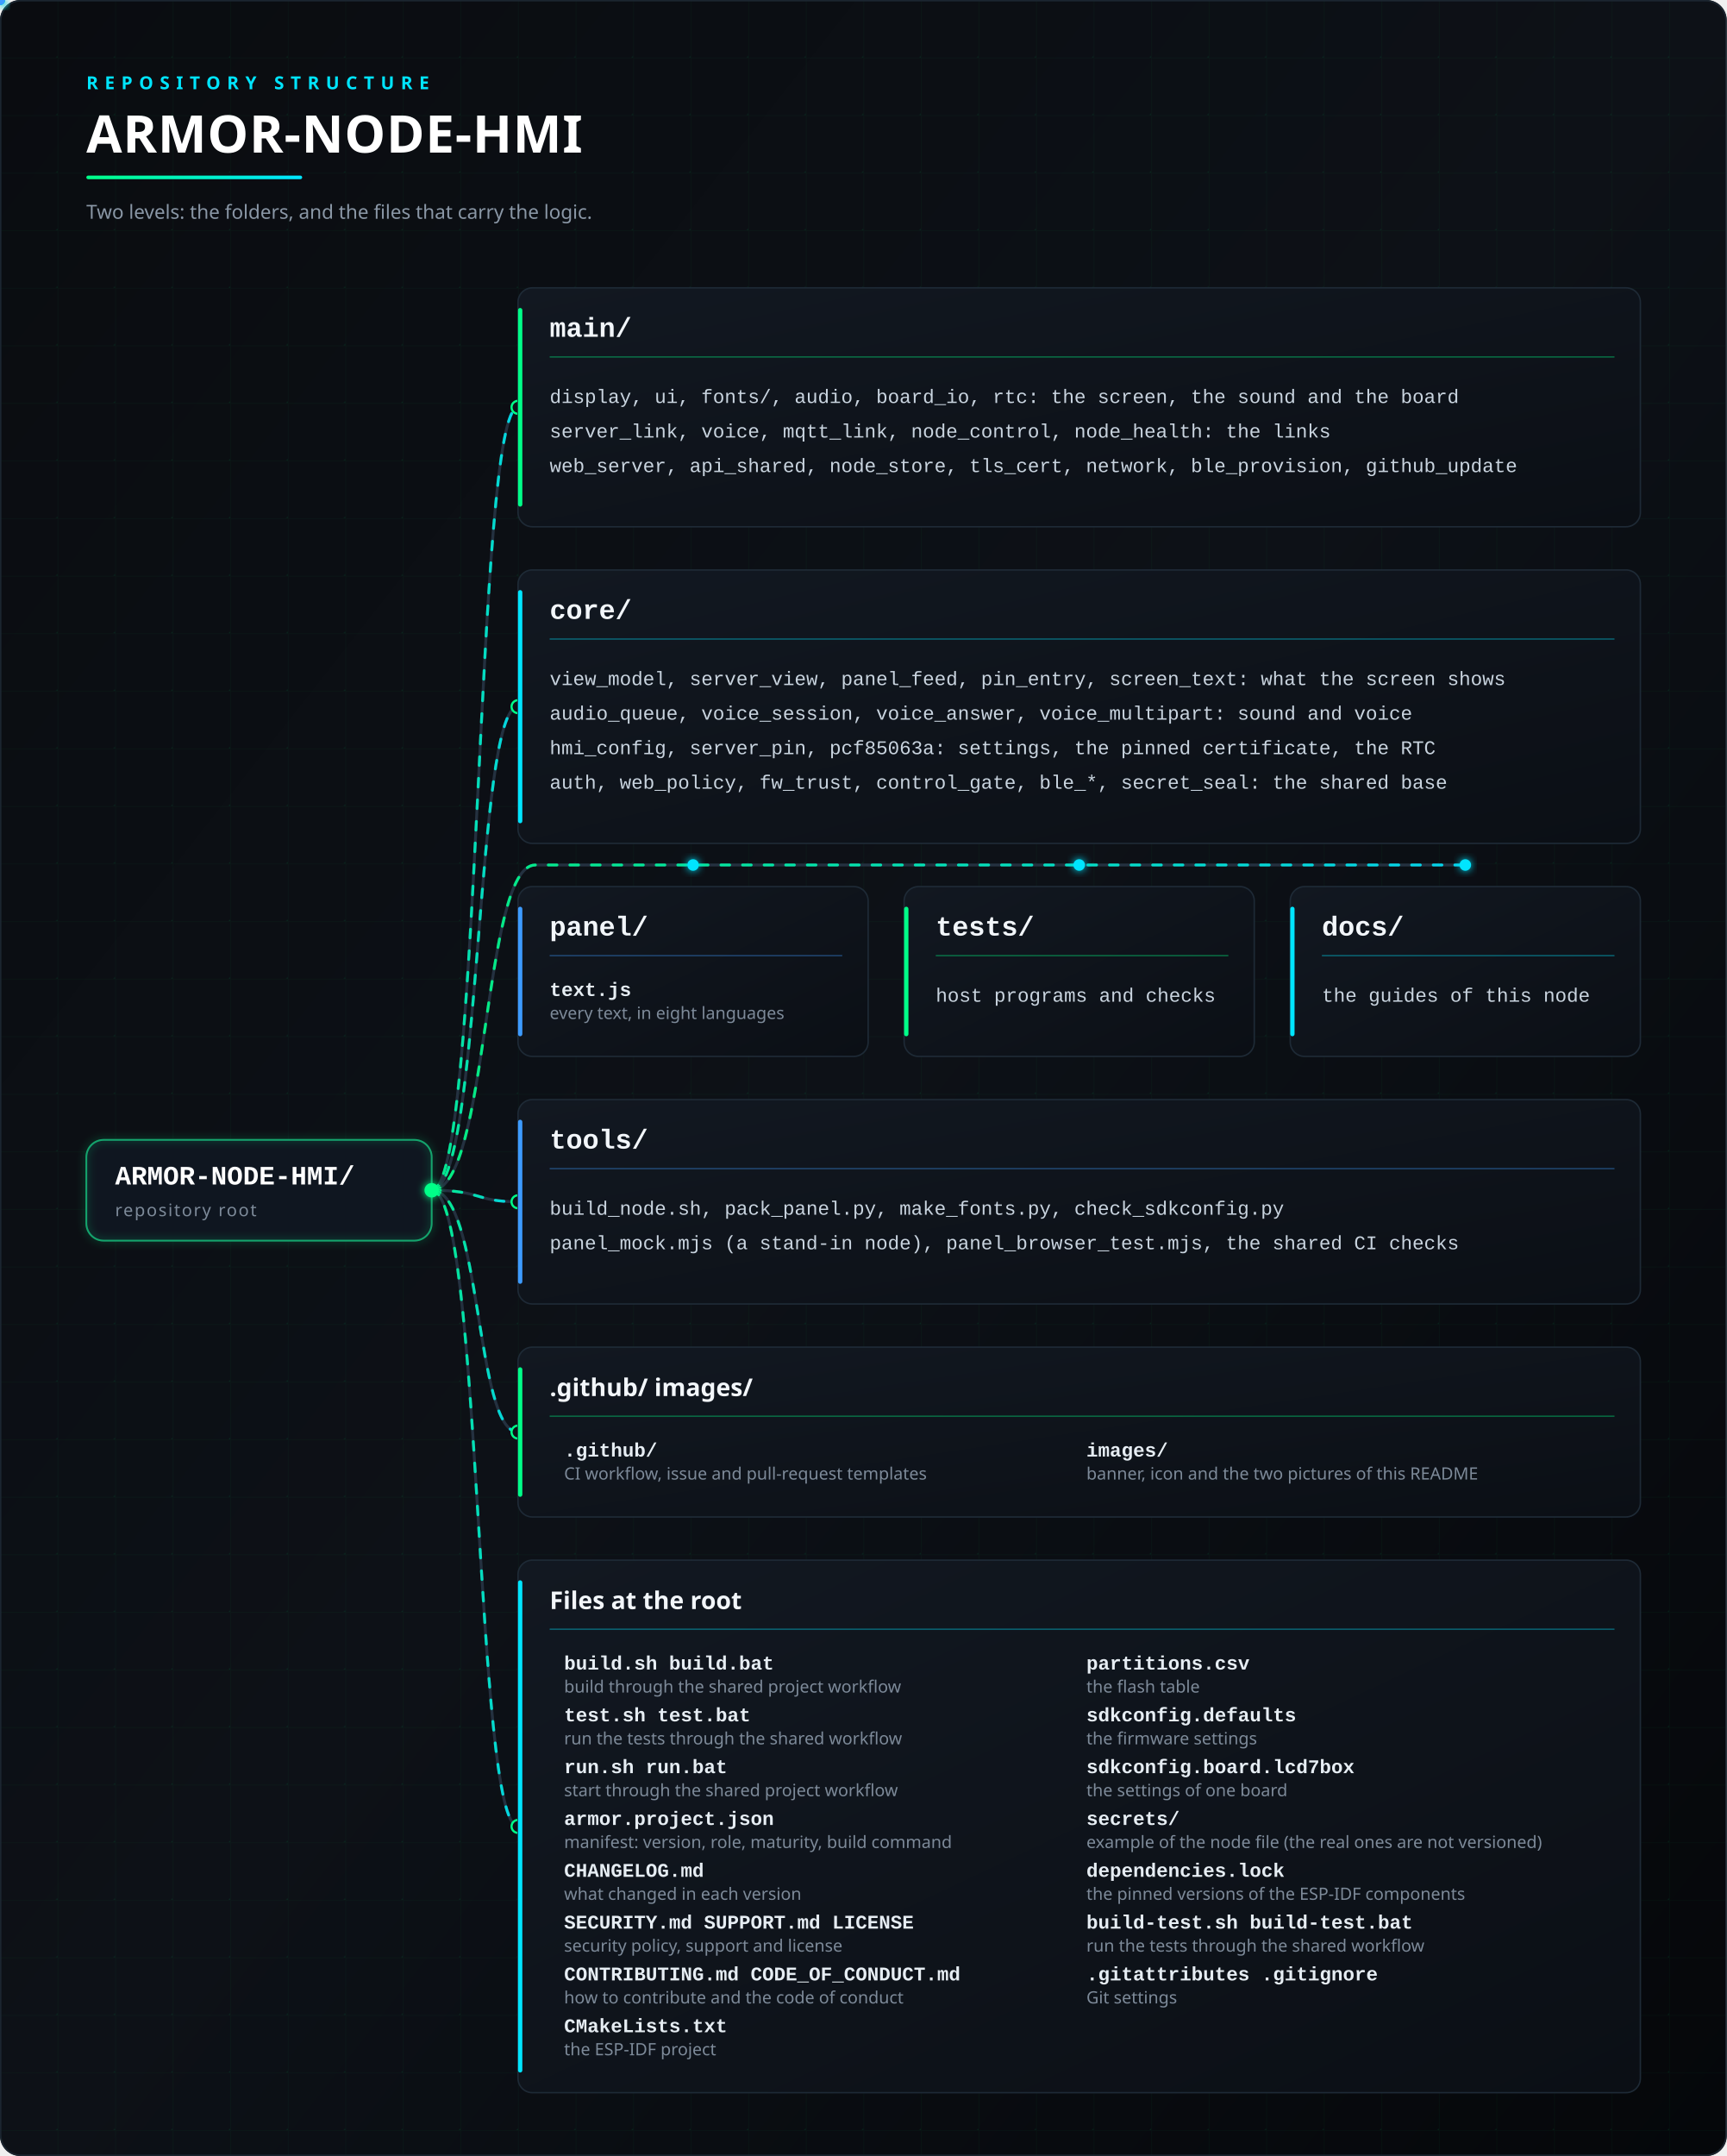
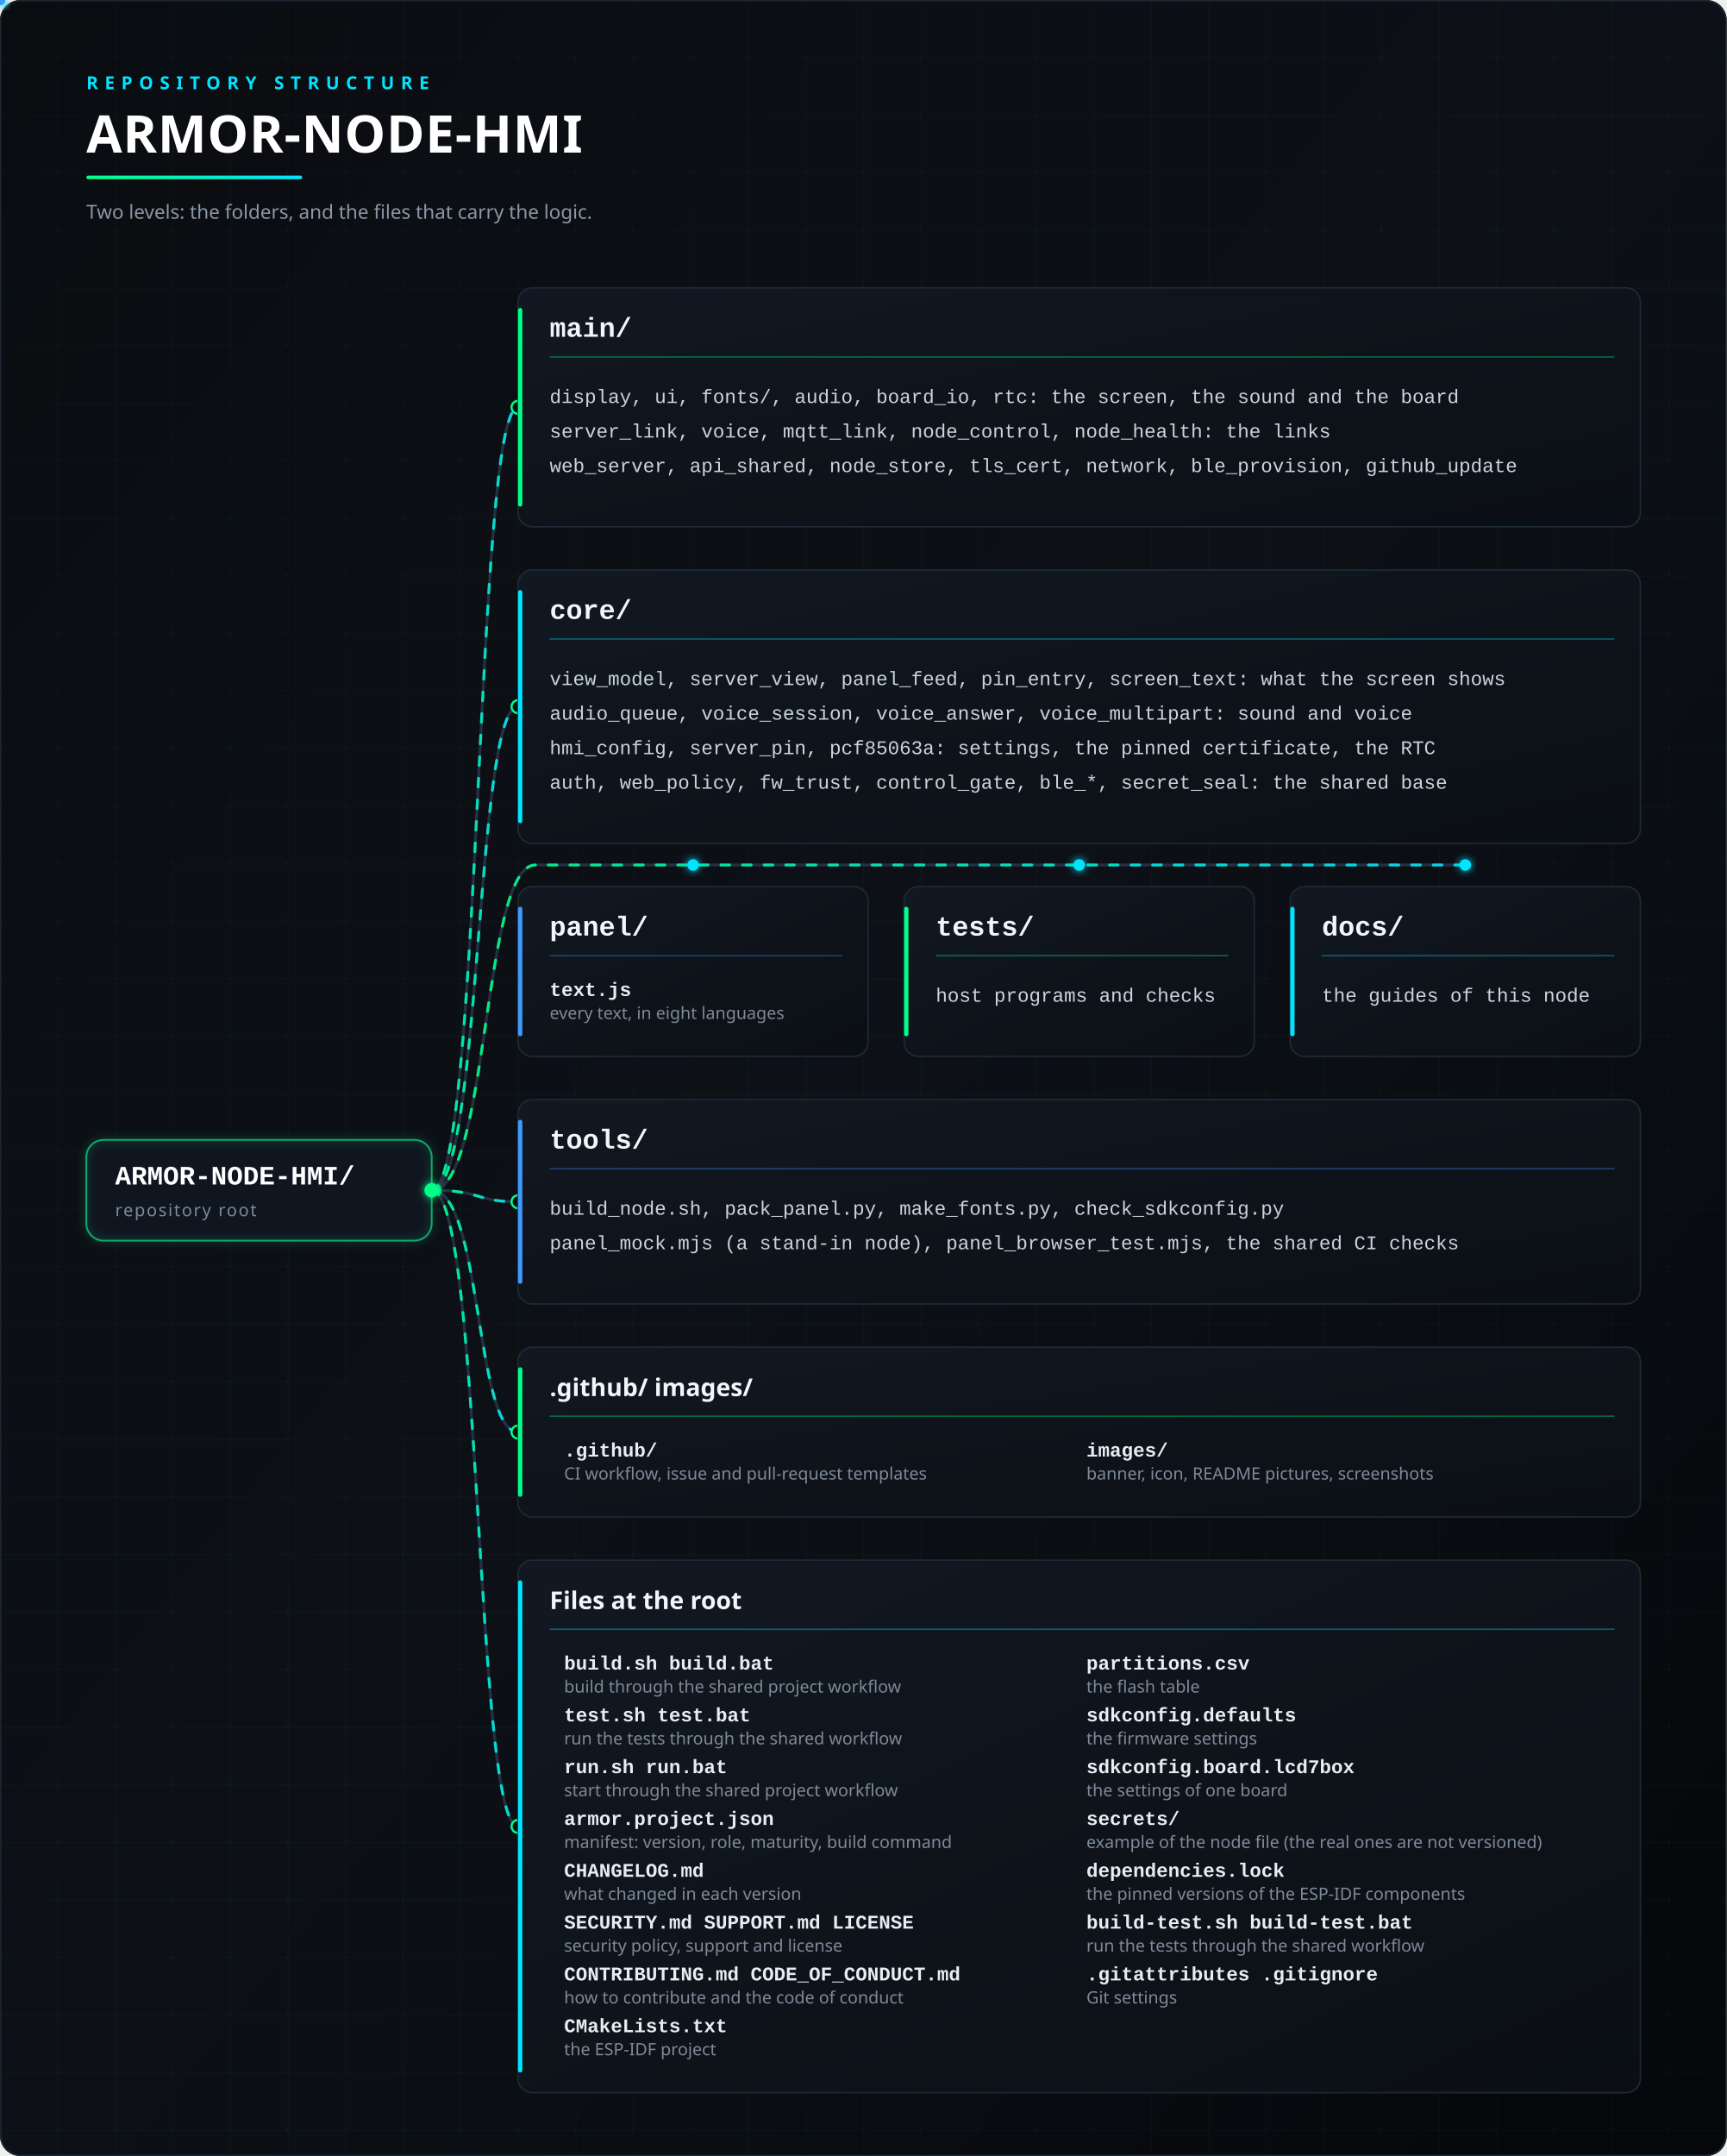
<svg xmlns="http://www.w3.org/2000/svg" viewBox="0 0 1200 1498" width="100%" role="img" aria-labelledby="t d">
  <defs>
    <linearGradient id="bg" x1="0" y1="0" x2="1" y2="1">
      <stop offset="0" stop-color="#0A0C10" />
      <stop offset="0.5" stop-color="#0D1117" />
      <stop offset="1" stop-color="#05070A" />
    </linearGradient>
    <linearGradient id="card" x1="0" y1="0" x2="1" y2="1">
      <stop offset="0" stop-color="#121821" />
      <stop offset="1" stop-color="#0B0F15" />
    </linearGradient>
    <linearGradient id="line" x1="0" y1="0" x2="1" y2="0">
      <stop offset="0" stop-color="#00FF88" />
      <stop offset="1" stop-color="#00E5FF" />
    </linearGradient>
    <filter id="glow" x="-50%" y="-50%" width="200%" height="200%">
      <feGaussianBlur stdDeviation="3" result="b" />
      <feMerge>
        <feMergeNode in="b" />
        <feMergeNode in="SourceGraphic" />
      </feMerge>
    </filter>
    <pattern id="grid" width="40" height="40" patternUnits="userSpaceOnUse">
      <path d="M40 0H0V40" fill="none" stroke="#00FF88" stroke-opacity="0.035" />
      <circle cx="40" cy="40" r="1" fill="#00FF88" fill-opacity="0.09" />
    </pattern>
  </defs>
  <rect width="1200" height="1498" rx="14" fill="url(#bg)" />
  <rect width="1200" height="1498" rx="14" fill="url(#grid)" />
  <rect x="0.5" y="0.5" width="1199" height="1497" rx="14" fill="none" stroke="#1B2530" />
  <text x="60" y="62" font-family="'Segoe UI','Noto Sans','Noto Sans CJK SC','Microsoft YaHei','Yu Gothic','Helvetica Neue',Helvetica,Arial,sans-serif" font-size="12.5" font-weight="600" fill="#00E5FF" text-anchor="start" letter-spacing="4.5">REPOSITORY STRUCTURE</text>
  <text x="60" y="106" font-family="'Segoe UI','Noto Sans','Noto Sans CJK SC','Microsoft YaHei','Yu Gothic','Helvetica Neue',Helvetica,Arial,sans-serif" font-size="36" font-weight="700" fill="#FFFFFF" text-anchor="start" letter-spacing="0.5">ARMOR-NODE-HMI</text>
  <rect x="60" y="122" width="150" height="2.5" rx="1.25" fill="url(#line)">
    <animate attributeName="width" values="40;150;150" keyTimes="0;0.4;1" dur="3s" repeatCount="indefinite" />
  </rect>
  <text x="60" y="152" font-family="'Segoe UI','Noto Sans','Noto Sans CJK SC','Microsoft YaHei','Yu Gothic','Helvetica Neue',Helvetica,Arial,sans-serif" font-size="13.5" font-weight="400" fill="#8A97A6" text-anchor="start">Two levels: the folders, and the files that carry the logic.</text>
  <path id="c0" d="M300,827 C335,827 330,283 360,283" fill="none" stroke="#243140" stroke-width="2" />
  <path d="M300,827 C335,827 330,283 360,283" fill="none" stroke="url(#line)" stroke-width="2" stroke-linecap="round" stroke-dasharray="6 9" opacity="0.9">
    <animate attributeName="stroke-dashoffset" from="0" to="-30" dur="1.6s" repeatCount="indefinite" />
  </path>
  <circle cx="360" cy="283" r="4.5" fill="#0D1117" stroke="#00FF88" stroke-width="1.5" />
  <path id="c1" d="M300,827 C335,827 330,491 360,491" fill="none" stroke="#243140" stroke-width="2" />
  <path d="M300,827 C335,827 330,491 360,491" fill="none" stroke="url(#line)" stroke-width="2" stroke-linecap="round" stroke-dasharray="6 9" opacity="0.9">
    <animate attributeName="stroke-dashoffset" from="0" to="-30" dur="1.6s" repeatCount="indefinite" />
  </path>
  <circle cx="360" cy="491" r="4.5" fill="#0D1117" stroke="#00FF88" stroke-width="1.5" />
  <path id="c2" d="M300,827 C340,827 335,601 372,601 H1018.33" fill="none" stroke="#243140" stroke-width="2" />
  <path d="M300,827 C340,827 335,601 372,601 H1018.33" fill="none" stroke="url(#line)" stroke-width="2" stroke-linecap="round" stroke-dasharray="6 9" opacity="0.9">
    <animate attributeName="stroke-dashoffset" from="0" to="-30" dur="1.6s" repeatCount="indefinite" />
  </path>
  <path d="M481.667,601 V616" stroke="url(#line)" stroke-width="2" fill="none" />
  <circle cx="481.667" cy="601" r="4" fill="#00E5FF" filter="url(#glow)" />
  <path d="M750,601 V616" stroke="url(#line)" stroke-width="2" fill="none" />
  <circle cx="750" cy="601" r="4" fill="#00E5FF" filter="url(#glow)" />
  <path d="M1018.33,601 V616" stroke="url(#line)" stroke-width="2" fill="none" />
  <circle cx="1018.33" cy="601" r="4" fill="#00E5FF" filter="url(#glow)" />
  <path id="c3" d="M300,827 C335,827 330,835 360,835" fill="none" stroke="#243140" stroke-width="2" />
  <path d="M300,827 C335,827 330,835 360,835" fill="none" stroke="url(#line)" stroke-width="2" stroke-linecap="round" stroke-dasharray="6 9" opacity="0.9">
    <animate attributeName="stroke-dashoffset" from="0" to="-30" dur="1.6s" repeatCount="indefinite" />
  </path>
  <circle cx="360" cy="835" r="4.5" fill="#0D1117" stroke="#00FF88" stroke-width="1.5" />
  <path id="c4" d="M300,827 C335,827 330,995 360,995" fill="none" stroke="#243140" stroke-width="2" />
  <path d="M300,827 C335,827 330,995 360,995" fill="none" stroke="url(#line)" stroke-width="2" stroke-linecap="round" stroke-dasharray="6 9" opacity="0.9">
    <animate attributeName="stroke-dashoffset" from="0" to="-30" dur="1.6s" repeatCount="indefinite" />
  </path>
  <circle cx="360" cy="995" r="4.5" fill="#0D1117" stroke="#00FF88" stroke-width="1.5" />
  <path id="c5" d="M300,827 C335,827 330,1269 360,1269" fill="none" stroke="#243140" stroke-width="2" />
  <path d="M300,827 C335,827 330,1269 360,1269" fill="none" stroke="url(#line)" stroke-width="2" stroke-linecap="round" stroke-dasharray="6 9" opacity="0.9">
    <animate attributeName="stroke-dashoffset" from="0" to="-30" dur="1.6s" repeatCount="indefinite" />
  </path>
  <circle cx="360" cy="1269" r="4.5" fill="#0D1117" stroke="#00FF88" stroke-width="1.5" />
  <circle r="3.5" fill="#00FF88" filter="url(#glow)">
    <animateMotion dur="3.4s" repeatCount="indefinite">
      <mpath href="#c0" />
    </animateMotion>
  </circle>
  <circle r="3.5" fill="#00E5FF" filter="url(#glow)">
    <animateMotion dur="4.2s" repeatCount="indefinite">
      <mpath href="#c1" />
    </animateMotion>
  </circle>
  <circle r="3.5" fill="#3D9BFF" filter="url(#glow)">
    <animateMotion dur="5.0s" repeatCount="indefinite">
      <mpath href="#c2" />
    </animateMotion>
  </circle>
  <circle r="3.5" fill="#00FF88" filter="url(#glow)">
    <animateMotion dur="5.8s" repeatCount="indefinite">
      <mpath href="#c3" />
    </animateMotion>
  </circle>
  <circle r="3.5" fill="#00E5FF" filter="url(#glow)">
    <animateMotion dur="6.6s" repeatCount="indefinite">
      <mpath href="#c4" />
    </animateMotion>
  </circle>
  <circle r="3.5" fill="#3D9BFF" filter="url(#glow)">
    <animateMotion dur="7.4s" repeatCount="indefinite">
      <mpath href="#c5" />
    </animateMotion>
  </circle>
  <rect x="60" y="792" width="240" height="70" rx="12" fill="#0F1620" stroke="#2A3A4C" stroke-width="1.2" />
  <rect x="60" y="792" width="240" height="70" rx="12" fill="none" stroke="#00FF88" stroke-opacity="0.5" stroke-width="1.2" filter="url(#glow)">
    <animate attributeName="stroke-opacity" values="0.15;0.6;0.15" dur="3.6s" repeatCount="indefinite" />
  </rect>
  <text x="80" y="823" font-family="'JetBrains Mono','Cascadia Code','SFMono-Regular',Consolas,'Liberation Mono',monospace" font-size="18.5" font-weight="700" fill="#FFFFFF" text-anchor="start">ARMOR-NODE-HMI/</text>
  <text x="80" y="845" font-family="'Segoe UI','Noto Sans','Noto Sans CJK SC','Microsoft YaHei','Yu Gothic','Helvetica Neue',Helvetica,Arial,sans-serif" font-size="12" font-weight="400" fill="#7D8A99" text-anchor="start" letter-spacing="1">repository root</text>
  <circle cx="300" cy="827" r="5" fill="#00FF88" filter="url(#glow)" />
  <rect x="360" y="200" width="780" height="166" rx="10" fill="url(#card)" stroke="#1E2A36" stroke-width="1" />
  <rect x="360" y="214" width="3" height="138" rx="1.5" fill="#00FF88">
    <animate attributeName="opacity" values="0.55;1;0.55" dur="4s" begin="0s" repeatCount="indefinite" />
  </rect>
  <text x="382" y="234" font-family="'JetBrains Mono','Cascadia Code','SFMono-Regular',Consolas,'Liberation Mono',monospace" font-size="19" font-weight="700" fill="#F2F6FA" text-anchor="start">main/</text>
  <line x1="382" y1="248" x2="1122" y2="248" stroke="#00FF88" stroke-opacity="0.35" stroke-width="1" />
  <text x="382" y="280" font-family="'JetBrains Mono','Cascadia Code','SFMono-Regular',Consolas,'Liberation Mono',monospace" font-size="13.5" font-weight="400" fill="#C9D4DF" text-anchor="start">display, ui, fonts/, audio, board_io, rtc: the screen, the sound and the board</text>
  <text x="382" y="304" font-family="'JetBrains Mono','Cascadia Code','SFMono-Regular',Consolas,'Liberation Mono',monospace" font-size="13.5" font-weight="400" fill="#C9D4DF" text-anchor="start">server_link, voice, mqtt_link, node_control, node_health: the links</text>
  <text x="382" y="328" font-family="'JetBrains Mono','Cascadia Code','SFMono-Regular',Consolas,'Liberation Mono',monospace" font-size="13.5" font-weight="400" fill="#C9D4DF" text-anchor="start">web_server, api_shared, node_store, tls_cert, network, ble_provision, github_update</text>
  <rect x="360" y="396" width="780" height="190" rx="10" fill="url(#card)" stroke="#1E2A36" stroke-width="1" />
  <rect x="360" y="410" width="3" height="162" rx="1.5" fill="#00E5FF">
    <animate attributeName="opacity" values="0.55;1;0.55" dur="4s" begin="0.6s" repeatCount="indefinite" />
  </rect>
  <text x="382" y="430" font-family="'JetBrains Mono','Cascadia Code','SFMono-Regular',Consolas,'Liberation Mono',monospace" font-size="19" font-weight="700" fill="#F2F6FA" text-anchor="start">core/</text>
  <line x1="382" y1="444" x2="1122" y2="444" stroke="#00E5FF" stroke-opacity="0.35" stroke-width="1" />
  <text x="382" y="476" font-family="'JetBrains Mono','Cascadia Code','SFMono-Regular',Consolas,'Liberation Mono',monospace" font-size="13.5" font-weight="400" fill="#C9D4DF" text-anchor="start">view_model, server_view, panel_feed, pin_entry, screen_text: what the screen shows</text>
  <text x="382" y="500" font-family="'JetBrains Mono','Cascadia Code','SFMono-Regular',Consolas,'Liberation Mono',monospace" font-size="13.5" font-weight="400" fill="#C9D4DF" text-anchor="start">audio_queue, voice_session, voice_answer, voice_multipart: sound and voice</text>
  <text x="382" y="524" font-family="'JetBrains Mono','Cascadia Code','SFMono-Regular',Consolas,'Liberation Mono',monospace" font-size="13.5" font-weight="400" fill="#C9D4DF" text-anchor="start">hmi_config, server_pin, pcf85063a: settings, the pinned certificate, the RTC</text>
  <text x="382" y="548" font-family="'JetBrains Mono','Cascadia Code','SFMono-Regular',Consolas,'Liberation Mono',monospace" font-size="13.5" font-weight="400" fill="#C9D4DF" text-anchor="start">auth, web_policy, fw_trust, control_gate, ble_*, secret_seal: the shared base</text>
  <rect x="360" y="616" width="243.333" height="118" rx="10" fill="url(#card)" stroke="#1E2A36" stroke-width="1" />
  <rect x="360" y="630" width="3" height="90" rx="1.5" fill="#3D9BFF">
    <animate attributeName="opacity" values="0.55;1;0.55" dur="4s" begin="1.2s" repeatCount="indefinite" />
  </rect>
  <text x="382" y="650" font-family="'JetBrains Mono','Cascadia Code','SFMono-Regular',Consolas,'Liberation Mono',monospace" font-size="19" font-weight="700" fill="#F2F6FA" text-anchor="start">panel/</text>
  <line x1="382" y1="664" x2="585.333" y2="664" stroke="#3D9BFF" stroke-opacity="0.35" stroke-width="1" />
  <text x="382" y="692" font-family="'JetBrains Mono','Cascadia Code','SFMono-Regular',Consolas,'Liberation Mono',monospace" font-size="13.5" font-weight="600" fill="#E6EDF3" text-anchor="start">text.js</text>
  <text x="382" y="708" font-family="'Segoe UI','Noto Sans','Noto Sans CJK SC','Microsoft YaHei','Yu Gothic','Helvetica Neue',Helvetica,Arial,sans-serif" font-size="11.8" font-weight="400" fill="#7D8A99" text-anchor="start">every text, in eight languages</text>
  <rect x="628.333" y="616" width="243.333" height="118" rx="10" fill="url(#card)" stroke="#1E2A36" stroke-width="1" />
  <rect x="628.333" y="630" width="3" height="90" rx="1.5" fill="#00FF88">
    <animate attributeName="opacity" values="0.55;1;0.55" dur="4s" begin="1.8s" repeatCount="indefinite" />
  </rect>
  <text x="650.333" y="650" font-family="'JetBrains Mono','Cascadia Code','SFMono-Regular',Consolas,'Liberation Mono',monospace" font-size="19" font-weight="700" fill="#F2F6FA" text-anchor="start">tests/</text>
  <line x1="650.333" y1="664" x2="853.667" y2="664" stroke="#00FF88" stroke-opacity="0.35" stroke-width="1" />
  <text x="650.333" y="696" font-family="'JetBrains Mono','Cascadia Code','SFMono-Regular',Consolas,'Liberation Mono',monospace" font-size="13.5" font-weight="400" fill="#C9D4DF" text-anchor="start">host programs and checks</text>
  <rect x="896.667" y="616" width="243.333" height="118" rx="10" fill="url(#card)" stroke="#1E2A36" stroke-width="1" />
  <rect x="896.667" y="630" width="3" height="90" rx="1.5" fill="#00E5FF">
    <animate attributeName="opacity" values="0.55;1;0.55" dur="4s" begin="2.4s" repeatCount="indefinite" />
  </rect>
  <text x="918.667" y="650" font-family="'JetBrains Mono','Cascadia Code','SFMono-Regular',Consolas,'Liberation Mono',monospace" font-size="19" font-weight="700" fill="#F2F6FA" text-anchor="start">docs/</text>
  <line x1="918.667" y1="664" x2="1122" y2="664" stroke="#00E5FF" stroke-opacity="0.35" stroke-width="1" />
  <text x="918.667" y="696" font-family="'JetBrains Mono','Cascadia Code','SFMono-Regular',Consolas,'Liberation Mono',monospace" font-size="13.5" font-weight="400" fill="#C9D4DF" text-anchor="start">the guides of this node</text>
  <rect x="360" y="764" width="780" height="142" rx="10" fill="url(#card)" stroke="#1E2A36" stroke-width="1" />
  <rect x="360" y="778" width="3" height="114" rx="1.5" fill="#3D9BFF">
    <animate attributeName="opacity" values="0.55;1;0.55" dur="4s" begin="3s" repeatCount="indefinite" />
  </rect>
  <text x="382" y="798" font-family="'JetBrains Mono','Cascadia Code','SFMono-Regular',Consolas,'Liberation Mono',monospace" font-size="19" font-weight="700" fill="#F2F6FA" text-anchor="start">tools/</text>
  <line x1="382" y1="812" x2="1122" y2="812" stroke="#3D9BFF" stroke-opacity="0.35" stroke-width="1" />
  <text x="382" y="844" font-family="'JetBrains Mono','Cascadia Code','SFMono-Regular',Consolas,'Liberation Mono',monospace" font-size="13.5" font-weight="400" fill="#C9D4DF" text-anchor="start">build_node.sh, pack_panel.py, make_fonts.py, check_sdkconfig.py</text>
  <text x="382" y="868" font-family="'JetBrains Mono','Cascadia Code','SFMono-Regular',Consolas,'Liberation Mono',monospace" font-size="13.5" font-weight="400" fill="#C9D4DF" text-anchor="start">panel_mock.mjs (a stand-in node), panel_browser_test.mjs, the shared CI checks</text>
  <rect x="360" y="936" width="780" height="118" rx="10" fill="url(#card)" stroke="#1E2A36" stroke-width="1" />
  <rect x="360" y="950" width="3" height="90" rx="1.5" fill="#00FF88">
    <animate attributeName="opacity" values="0.55;1;0.55" dur="4s" begin="3.6s" repeatCount="indefinite" />
  </rect>
  <text x="382" y="970" font-family="'Segoe UI','Noto Sans','Noto Sans CJK SC','Microsoft YaHei','Yu Gothic','Helvetica Neue',Helvetica,Arial,sans-serif" font-size="17" font-weight="700" fill="#F2F6FA" text-anchor="start">.github/ images/</text>
  <line x1="382" y1="984" x2="1122" y2="984" stroke="#00FF88" stroke-opacity="0.35" stroke-width="1" />
  <text x="392" y="1012" font-family="'JetBrains Mono','Cascadia Code','SFMono-Regular',Consolas,'Liberation Mono',monospace" font-size="13.5" font-weight="600" fill="#E6EDF3" text-anchor="start">.github/</text>
  <text x="392" y="1028" font-family="'Segoe UI','Noto Sans','Noto Sans CJK SC','Microsoft YaHei','Yu Gothic','Helvetica Neue',Helvetica,Arial,sans-serif" font-size="11.8" font-weight="400" fill="#7D8A99" text-anchor="start">CI workflow, issue and pull-request templates</text>
  <text x="755" y="1012" font-family="'JetBrains Mono','Cascadia Code','SFMono-Regular',Consolas,'Liberation Mono',monospace" font-size="13.5" font-weight="600" fill="#E6EDF3" text-anchor="start">images/</text>
-   <text x="755" y="1028" font-family="'Segoe UI','Noto Sans','Noto Sans CJK SC','Microsoft YaHei','Yu Gothic','Helvetica Neue',Helvetica,Arial,sans-serif" font-size="11.8" font-weight="400" fill="#7D8A99" text-anchor="start">banner, icon and the two pictures of this README</text>
+   <text x="755" y="1028" font-family="'Segoe UI','Noto Sans','Noto Sans CJK SC','Microsoft YaHei','Yu Gothic','Helvetica Neue',Helvetica,Arial,sans-serif" font-size="11.8" font-weight="400" fill="#7D8A99" text-anchor="start">banner, icon, README pictures, screenshots</text>
  <rect x="360" y="1084" width="780" height="370" rx="10" fill="url(#card)" stroke="#1E2A36" stroke-width="1" />
  <rect x="360" y="1098" width="3" height="342" rx="1.5" fill="#00E5FF">
    <animate attributeName="opacity" values="0.55;1;0.55" dur="4s" begin="4.2s" repeatCount="indefinite" />
  </rect>
  <text x="382" y="1118" font-family="'Segoe UI','Noto Sans','Noto Sans CJK SC','Microsoft YaHei','Yu Gothic','Helvetica Neue',Helvetica,Arial,sans-serif" font-size="17" font-weight="700" fill="#F2F6FA" text-anchor="start">Files at the root</text>
  <line x1="382" y1="1132" x2="1122" y2="1132" stroke="#00E5FF" stroke-opacity="0.35" stroke-width="1" />
  <text x="392" y="1160" font-family="'JetBrains Mono','Cascadia Code','SFMono-Regular',Consolas,'Liberation Mono',monospace" font-size="13.5" font-weight="600" fill="#E6EDF3" text-anchor="start">build.sh  build.bat</text>
  <text x="392" y="1176" font-family="'Segoe UI','Noto Sans','Noto Sans CJK SC','Microsoft YaHei','Yu Gothic','Helvetica Neue',Helvetica,Arial,sans-serif" font-size="11.8" font-weight="400" fill="#7D8A99" text-anchor="start">build through the shared project workflow</text>
  <text x="392" y="1196" font-family="'JetBrains Mono','Cascadia Code','SFMono-Regular',Consolas,'Liberation Mono',monospace" font-size="13.5" font-weight="600" fill="#E6EDF3" text-anchor="start">test.sh  test.bat</text>
  <text x="392" y="1212" font-family="'Segoe UI','Noto Sans','Noto Sans CJK SC','Microsoft YaHei','Yu Gothic','Helvetica Neue',Helvetica,Arial,sans-serif" font-size="11.8" font-weight="400" fill="#7D8A99" text-anchor="start">run the tests through the shared workflow</text>
  <text x="392" y="1232" font-family="'JetBrains Mono','Cascadia Code','SFMono-Regular',Consolas,'Liberation Mono',monospace" font-size="13.5" font-weight="600" fill="#E6EDF3" text-anchor="start">run.sh  run.bat</text>
  <text x="392" y="1248" font-family="'Segoe UI','Noto Sans','Noto Sans CJK SC','Microsoft YaHei','Yu Gothic','Helvetica Neue',Helvetica,Arial,sans-serif" font-size="11.8" font-weight="400" fill="#7D8A99" text-anchor="start">start through the shared project workflow</text>
  <text x="392" y="1268" font-family="'JetBrains Mono','Cascadia Code','SFMono-Regular',Consolas,'Liberation Mono',monospace" font-size="13.5" font-weight="600" fill="#E6EDF3" text-anchor="start">armor.project.json</text>
  <text x="392" y="1284" font-family="'Segoe UI','Noto Sans','Noto Sans CJK SC','Microsoft YaHei','Yu Gothic','Helvetica Neue',Helvetica,Arial,sans-serif" font-size="11.8" font-weight="400" fill="#7D8A99" text-anchor="start">manifest: version, role, maturity, build command</text>
  <text x="392" y="1304" font-family="'JetBrains Mono','Cascadia Code','SFMono-Regular',Consolas,'Liberation Mono',monospace" font-size="13.5" font-weight="600" fill="#E6EDF3" text-anchor="start">CHANGELOG.md</text>
  <text x="392" y="1320" font-family="'Segoe UI','Noto Sans','Noto Sans CJK SC','Microsoft YaHei','Yu Gothic','Helvetica Neue',Helvetica,Arial,sans-serif" font-size="11.8" font-weight="400" fill="#7D8A99" text-anchor="start">what changed in each version</text>
  <text x="392" y="1340" font-family="'JetBrains Mono','Cascadia Code','SFMono-Regular',Consolas,'Liberation Mono',monospace" font-size="13.5" font-weight="600" fill="#E6EDF3" text-anchor="start">SECURITY.md  SUPPORT.md  LICENSE</text>
  <text x="392" y="1356" font-family="'Segoe UI','Noto Sans','Noto Sans CJK SC','Microsoft YaHei','Yu Gothic','Helvetica Neue',Helvetica,Arial,sans-serif" font-size="11.8" font-weight="400" fill="#7D8A99" text-anchor="start">security policy, support and license</text>
  <text x="392" y="1376" font-family="'JetBrains Mono','Cascadia Code','SFMono-Regular',Consolas,'Liberation Mono',monospace" font-size="13.5" font-weight="600" fill="#E6EDF3" text-anchor="start">CONTRIBUTING.md  CODE_OF_CONDUCT.md</text>
  <text x="392" y="1392" font-family="'Segoe UI','Noto Sans','Noto Sans CJK SC','Microsoft YaHei','Yu Gothic','Helvetica Neue',Helvetica,Arial,sans-serif" font-size="11.8" font-weight="400" fill="#7D8A99" text-anchor="start">how to contribute and the code of conduct</text>
  <text x="392" y="1412" font-family="'JetBrains Mono','Cascadia Code','SFMono-Regular',Consolas,'Liberation Mono',monospace" font-size="13.5" font-weight="600" fill="#E6EDF3" text-anchor="start">CMakeLists.txt</text>
  <text x="392" y="1428" font-family="'Segoe UI','Noto Sans','Noto Sans CJK SC','Microsoft YaHei','Yu Gothic','Helvetica Neue',Helvetica,Arial,sans-serif" font-size="11.8" font-weight="400" fill="#7D8A99" text-anchor="start">the ESP-IDF project</text>
  <text x="755" y="1160" font-family="'JetBrains Mono','Cascadia Code','SFMono-Regular',Consolas,'Liberation Mono',monospace" font-size="13.5" font-weight="600" fill="#E6EDF3" text-anchor="start">partitions.csv</text>
  <text x="755" y="1176" font-family="'Segoe UI','Noto Sans','Noto Sans CJK SC','Microsoft YaHei','Yu Gothic','Helvetica Neue',Helvetica,Arial,sans-serif" font-size="11.8" font-weight="400" fill="#7D8A99" text-anchor="start">the flash table</text>
  <text x="755" y="1196" font-family="'JetBrains Mono','Cascadia Code','SFMono-Regular',Consolas,'Liberation Mono',monospace" font-size="13.5" font-weight="600" fill="#E6EDF3" text-anchor="start">sdkconfig.defaults</text>
  <text x="755" y="1212" font-family="'Segoe UI','Noto Sans','Noto Sans CJK SC','Microsoft YaHei','Yu Gothic','Helvetica Neue',Helvetica,Arial,sans-serif" font-size="11.8" font-weight="400" fill="#7D8A99" text-anchor="start">the firmware settings</text>
  <text x="755" y="1232" font-family="'JetBrains Mono','Cascadia Code','SFMono-Regular',Consolas,'Liberation Mono',monospace" font-size="13.5" font-weight="600" fill="#E6EDF3" text-anchor="start">sdkconfig.board.lcd7box</text>
  <text x="755" y="1248" font-family="'Segoe UI','Noto Sans','Noto Sans CJK SC','Microsoft YaHei','Yu Gothic','Helvetica Neue',Helvetica,Arial,sans-serif" font-size="11.8" font-weight="400" fill="#7D8A99" text-anchor="start">the settings of one board</text>
  <text x="755" y="1268" font-family="'JetBrains Mono','Cascadia Code','SFMono-Regular',Consolas,'Liberation Mono',monospace" font-size="13.5" font-weight="600" fill="#E6EDF3" text-anchor="start">secrets/</text>
  <text x="755" y="1284" font-family="'Segoe UI','Noto Sans','Noto Sans CJK SC','Microsoft YaHei','Yu Gothic','Helvetica Neue',Helvetica,Arial,sans-serif" font-size="11.8" font-weight="400" fill="#7D8A99" text-anchor="start">example of the node file (the real ones are not versioned)</text>
  <text x="755" y="1304" font-family="'JetBrains Mono','Cascadia Code','SFMono-Regular',Consolas,'Liberation Mono',monospace" font-size="13.5" font-weight="600" fill="#E6EDF3" text-anchor="start">dependencies.lock</text>
  <text x="755" y="1320" font-family="'Segoe UI','Noto Sans','Noto Sans CJK SC','Microsoft YaHei','Yu Gothic','Helvetica Neue',Helvetica,Arial,sans-serif" font-size="11.8" font-weight="400" fill="#7D8A99" text-anchor="start">the pinned versions of the ESP-IDF components</text>
  <text x="755" y="1340" font-family="'JetBrains Mono','Cascadia Code','SFMono-Regular',Consolas,'Liberation Mono',monospace" font-size="13.5" font-weight="600" fill="#E6EDF3" text-anchor="start">build-test.sh  build-test.bat</text>
  <text x="755" y="1356" font-family="'Segoe UI','Noto Sans','Noto Sans CJK SC','Microsoft YaHei','Yu Gothic','Helvetica Neue',Helvetica,Arial,sans-serif" font-size="11.8" font-weight="400" fill="#7D8A99" text-anchor="start">run the tests through the shared workflow</text>
  <text x="755" y="1376" font-family="'JetBrains Mono','Cascadia Code','SFMono-Regular',Consolas,'Liberation Mono',monospace" font-size="13.5" font-weight="600" fill="#E6EDF3" text-anchor="start">.gitattributes  .gitignore</text>
  <text x="755" y="1392" font-family="'Segoe UI','Noto Sans','Noto Sans CJK SC','Microsoft YaHei','Yu Gothic','Helvetica Neue',Helvetica,Arial,sans-serif" font-size="11.8" font-weight="400" fill="#7D8A99" text-anchor="start">Git settings</text>
</svg>
